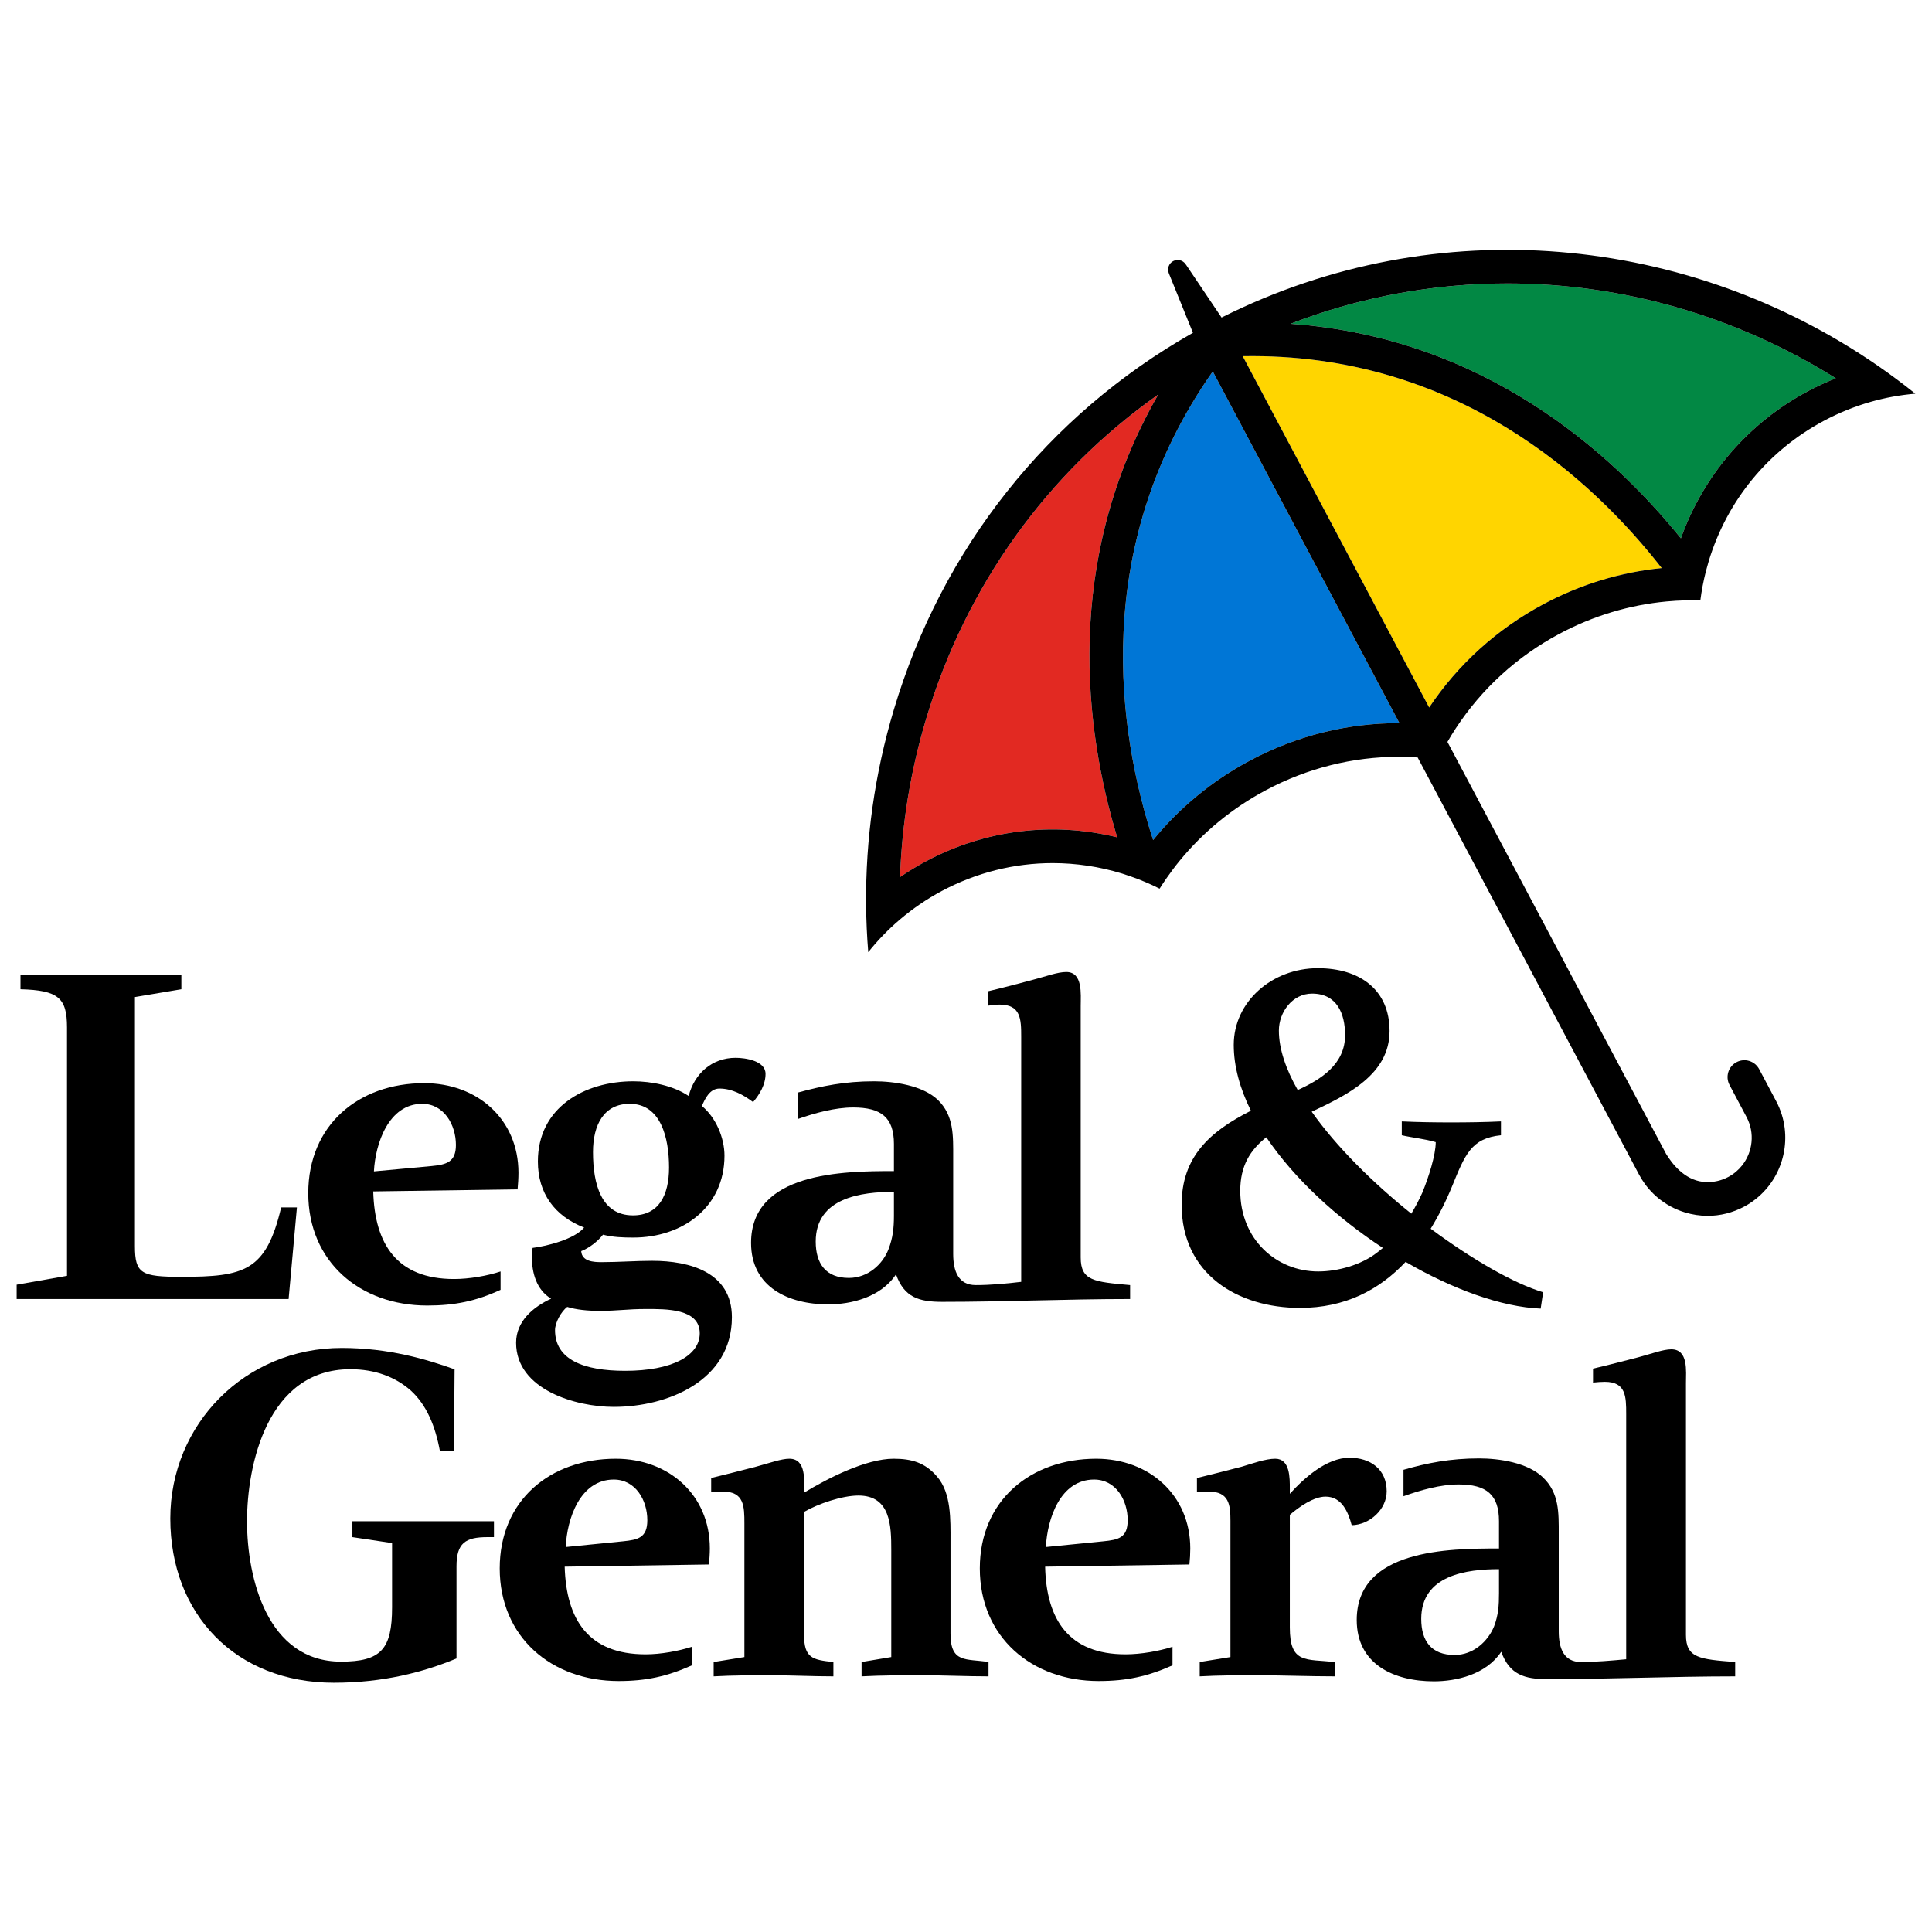
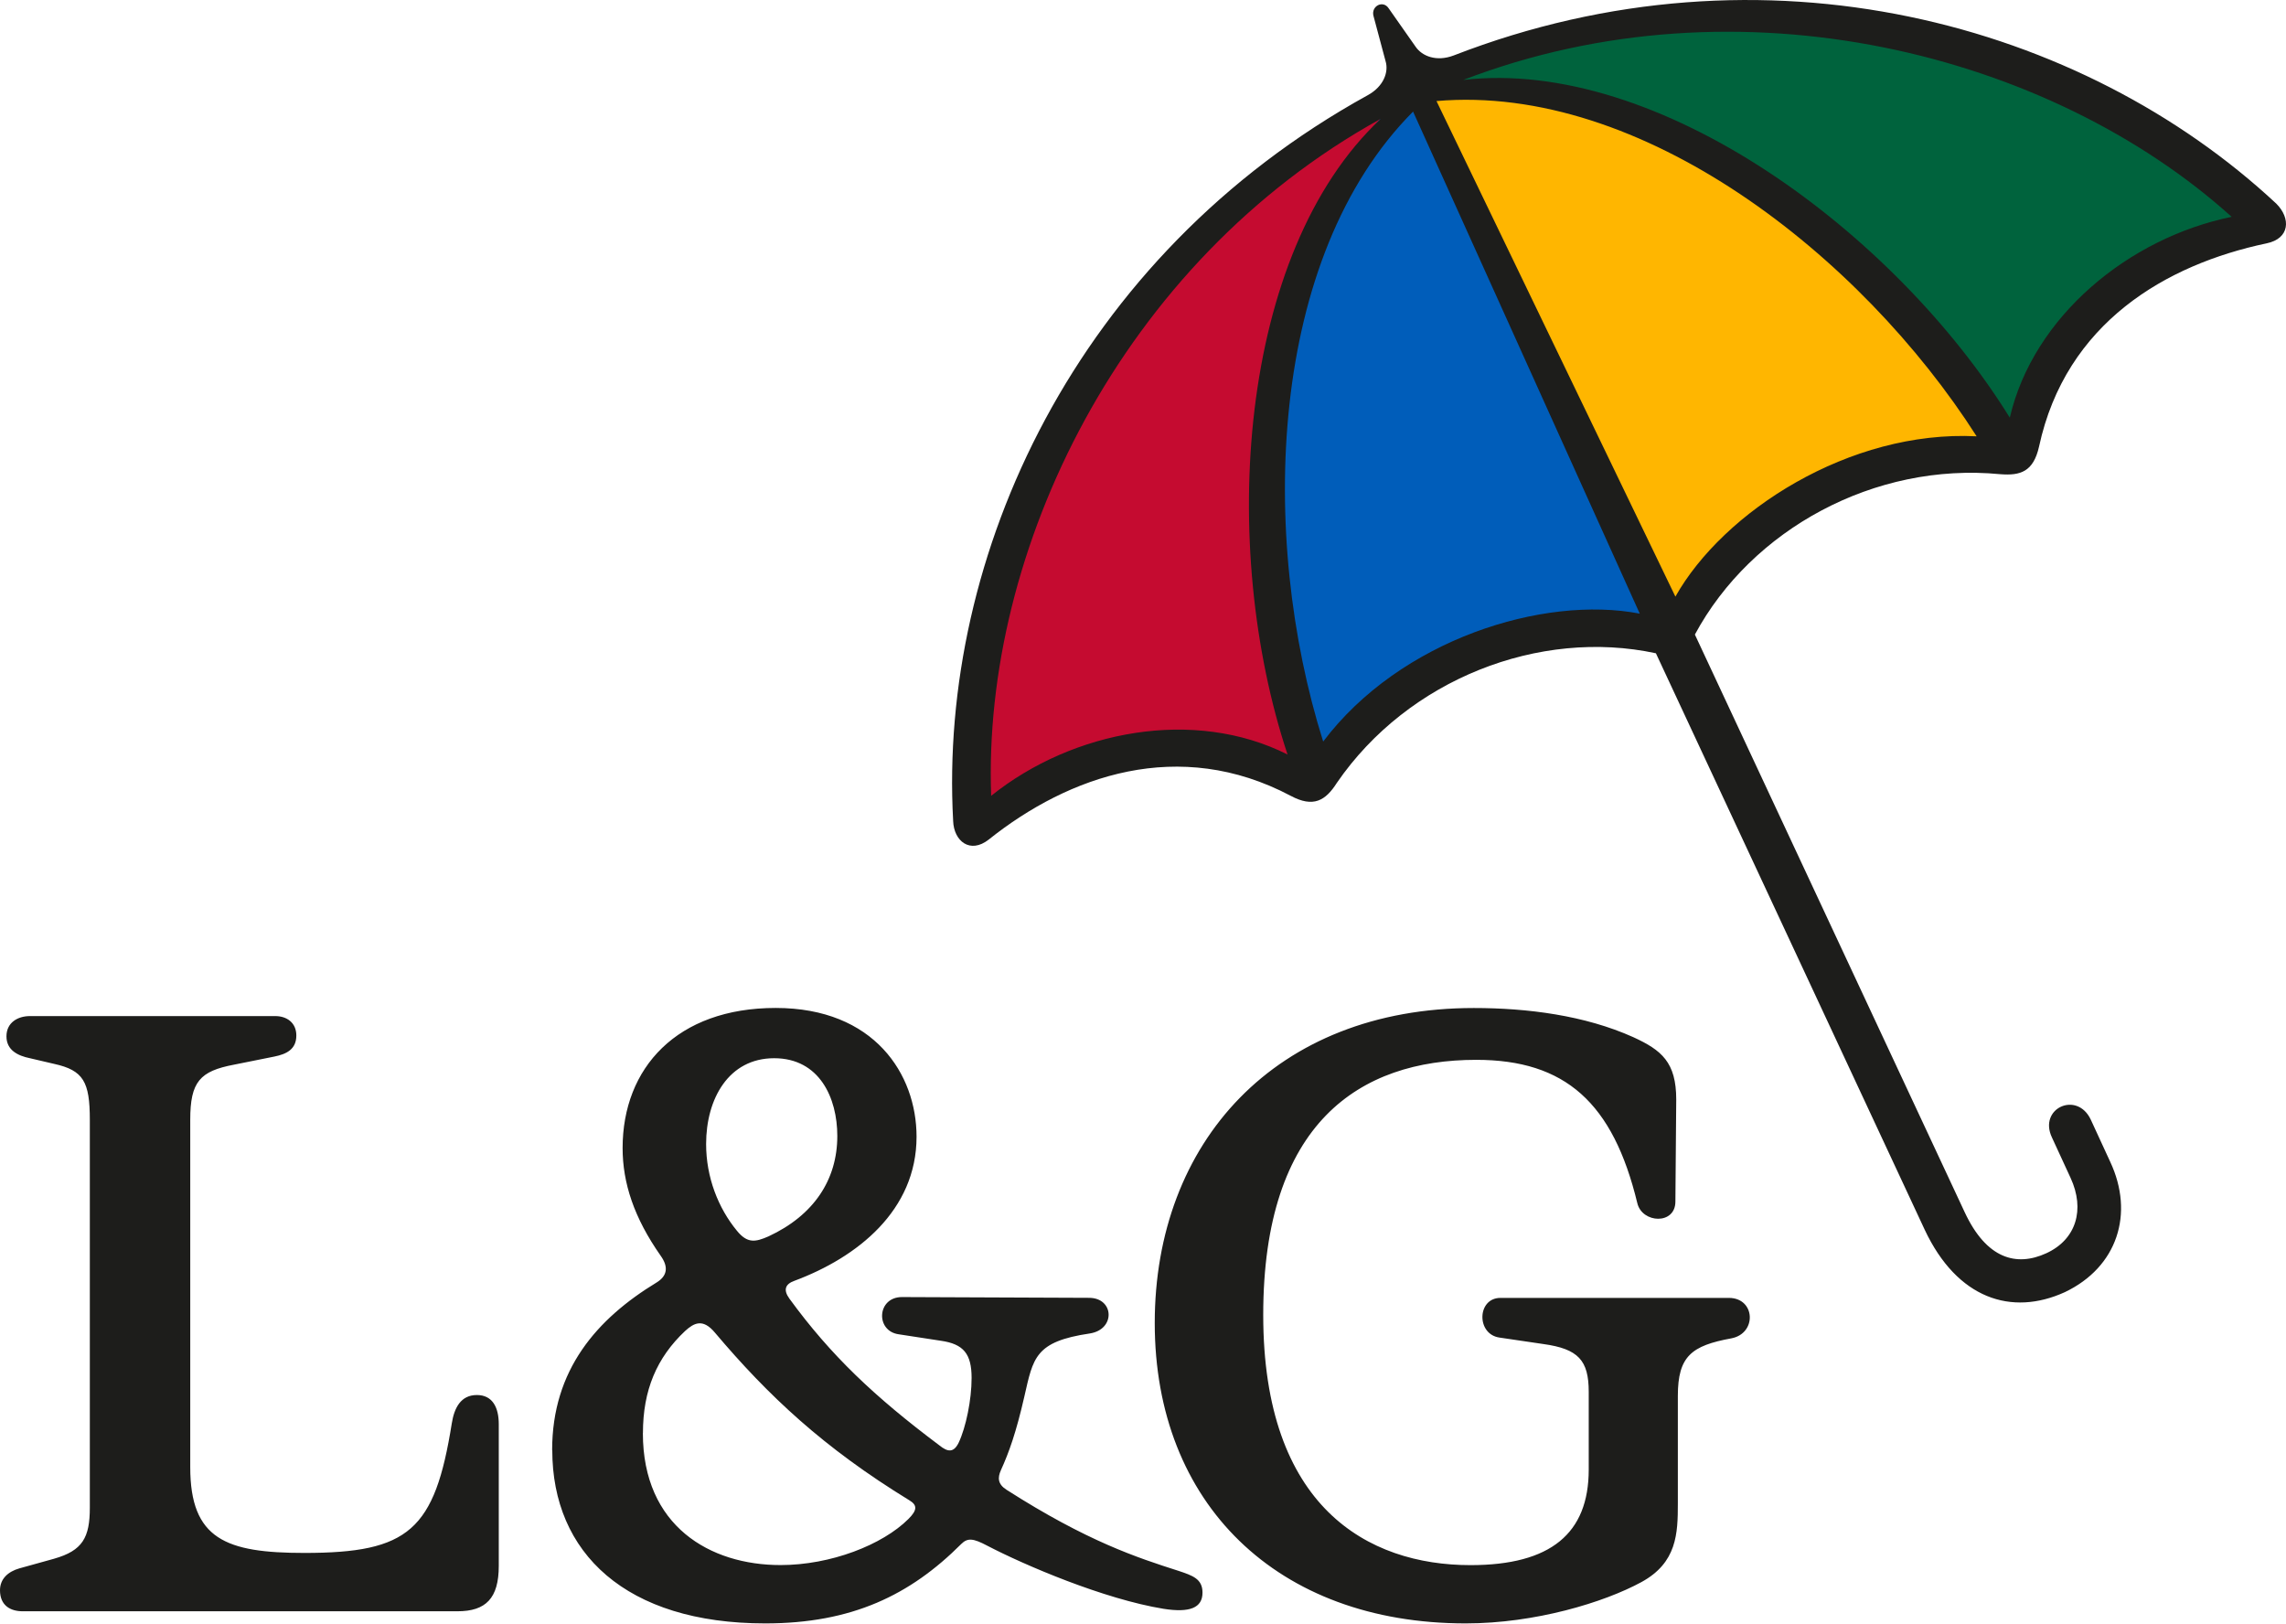
- <svg xmlns="http://www.w3.org/2000/svg" width="116px" height="116px" viewBox="0 0 116 116" version="1.1">
-   <g id="Foundations/Logos/114x114" stroke="none" stroke-width="1" fill="none" fill-rule="evenodd">
-     <g id="Foundation/Logos/114x114" transform="translate(1, 15)" fill-rule="nonzero">
-       <g id="AW">
-         <g id="Group" transform="translate(0, 43)" fill="#000000">
-           <path d="M91.652,19.589 C89.886,19.059 87.402,17.627 84.9,15.774 C85.381,14.988 85.813,14.135 86.173,13.257 C86.963,11.323 87.328,10.344 89.12,10.161 L89.12,9.331 C88.147,9.377 87.134,9.392 86.112,9.392 C85.136,9.392 84.153,9.377 83.165,9.331 L83.165,10.161 C83.834,10.317 84.541,10.376 85.204,10.575 C85.204,11.346 84.773,12.702 84.395,13.617 C84.195,14.059 83.975,14.475 83.738,14.87 C81.444,13.03 79.253,10.87 77.756,8.748 C79.913,7.733 82.432,6.505 82.432,3.904 C82.432,1.419 80.637,0.131 78.126,0.131 C75.377,0.131 73.076,2.143 73.076,4.736 C73.076,6.04 73.459,7.377 74.106,8.69 C71.621,9.943 69.947,11.471 69.947,14.331 C69.947,18.496 73.308,20.529 77.054,20.529 C79.761,20.529 81.81,19.45 83.396,17.766 C86.22,19.408 89.149,20.475 91.504,20.571 L91.652,19.589 Z M77.777,1.657 C79.256,1.657 79.761,2.832 79.761,4.155 C79.761,5.891 78.332,6.806 76.917,7.446 C76.204,6.189 75.786,4.979 75.786,3.878 C75.786,2.767 76.601,1.657 77.777,1.657 Z M81.685,17.204 C80.725,17.959 79.304,18.34 78.15,18.34 C75.633,18.34 73.467,16.413 73.467,13.496 C73.467,12.016 74.044,11.065 75.031,10.282 C76.704,12.766 79.256,15.111 82.03,16.926 C81.921,17.026 81.804,17.115 81.685,17.204 Z" id="Shape" />
-           <path d="M80.158,33.574 C79.946,32.776 79.557,31.859 78.591,31.859 C77.861,31.859 76.999,32.48 76.443,32.952 L76.443,39.713 C76.443,41.906 77.391,41.602 79.148,41.79 L79.148,42.651 C77.604,42.651 76.027,42.586 74.493,42.586 C73.338,42.586 72.196,42.586 71.033,42.651 L71.033,41.79 L72.878,41.492 L72.878,33.316 C72.878,32.353 72.797,31.555 71.569,31.555 C71.328,31.555 71.103,31.555 70.866,31.578 L70.866,30.742 C71.764,30.526 72.666,30.291 73.564,30.06 C74.173,29.878 74.981,29.584 75.566,29.584 C76.464,29.584 76.443,30.742 76.443,31.388 L76.443,31.69 C77.301,30.742 78.652,29.524 80.028,29.524 C81.274,29.524 82.259,30.21 82.259,31.54 C82.259,32.63 81.231,33.555 80.158,33.574 Z" id="Path" />
-           <path d="M54.375,42.586 C53.16,42.586 51.937,42.586 50.73,42.651 L50.73,41.79 L52.513,41.492 L52.513,35.054 C52.513,33.618 52.476,31.794 50.541,31.794 C49.572,31.794 48.113,32.289 47.278,32.776 L47.278,40.16 C47.278,41.54 47.771,41.663 49.039,41.79 L49.039,42.651 C47.795,42.651 46.548,42.586 45.329,42.586 C44.162,42.586 43.01,42.586 41.849,42.651 L41.849,41.79 L43.695,41.492 L43.695,33.467 C43.695,32.441 43.678,31.555 42.403,31.555 C42.167,31.555 41.934,31.555 41.7,31.578 L41.7,30.742 C42.6,30.526 43.498,30.291 44.4,30.06 C45.217,29.84 45.909,29.584 46.394,29.584 C47.434,29.584 47.278,30.934 47.278,31.62 C48.691,30.763 50.99,29.584 52.654,29.584 C53.738,29.584 54.547,29.817 55.263,30.657 C56.125,31.644 56.07,33.274 56.07,34.522 L56.07,40.095 C56.07,41.875 57.003,41.577 58.352,41.79 L58.352,42.651 C57.044,42.651 55.707,42.586 54.375,42.586 Z" id="Path" />
-           <path d="M16.329,19.995 L0,19.995 L0,19.135 L3.023,18.602 L3.023,3.684 C3.023,1.907 2.493,1.457 0.23,1.395 L0.23,0.535 L9.889,0.535 L9.889,1.395 L7.101,1.863 L7.101,16.82 C7.101,18.475 7.484,18.662 9.889,18.662 C13.689,18.662 14.975,18.321 15.882,14.494 L16.828,14.494 L16.329,19.995 Z" id="Path" />
-           <path d="M28.27,34.29 C26.94,34.29 26.409,34.648 26.409,36.045 C26.409,36.045 26.409,40.145 26.409,41.577 C24.406,42.411 21.984,43.034 19.049,43.034 C13.147,43.034 9.225,38.92 9.225,33.17 C9.225,27.524 13.701,22.933 19.517,22.933 C22.349,22.933 24.624,23.62 26.294,24.216 L26.256,29.137 L25.416,29.137 C25.139,27.632 24.624,26.364 23.663,25.488 C22.739,24.672 21.516,24.21 20.036,24.21 C15.023,24.21 13.832,30.009 13.832,33.337 C13.832,36.754 15.051,41.767 19.475,41.767 C21.882,41.767 22.541,41.014 22.541,38.501 L22.541,34.648 L20.159,34.29 L20.159,33.337 L28.658,33.337 L28.658,34.29 L28.27,34.29 Z" id="Path" />
-           <path d="M91.901,42.818 C90.549,42.818 89.633,42.558 89.136,41.174 C88.215,42.558 86.421,42.949 85.093,42.949 C82.689,42.949 80.46,41.921 80.46,39.266 C80.46,35.016 85.973,34.973 89.002,34.973 L89.002,33.337 C89.002,31.748 88.256,31.128 86.576,31.128 C85.481,31.128 84.284,31.472 83.268,31.836 L83.268,30.248 C84.68,29.84 86.078,29.565 87.803,29.565 C89.025,29.565 90.72,29.817 91.638,30.701 C92.625,31.644 92.589,32.824 92.589,34.114 L92.589,39.95 C92.589,40.976 92.896,41.789 93.922,41.789 C94.821,41.789 95.765,41.705 96.639,41.624 L96.639,26.898 C96.639,25.852 96.625,24.967 95.357,24.967 C95.127,24.967 94.894,24.988 94.647,25.011 L94.647,24.175 C95.548,23.967 96.449,23.726 97.358,23.495 C98.171,23.278 98.864,23.015 99.348,23.015 C100.382,23.015 100.227,24.326 100.227,25.058 L100.227,40.16 C100.227,41.556 101.04,41.624 103.183,41.79 L103.183,42.651 C99.406,42.651 95.679,42.818 91.901,42.818 Z M89.002,36.215 C87.093,36.215 84.333,36.557 84.333,39.197 C84.333,40.53 84.938,41.367 86.335,41.367 C87.464,41.367 88.34,40.549 88.707,39.648 C88.965,38.96 89.002,38.403 89.002,37.651 L89.002,36.215 Z" id="Shape" />
-           <path d="M55.574,20.165 C54.193,20.165 53.292,19.908 52.797,18.514 C51.874,19.908 50.078,20.317 48.731,20.317 C46.343,20.317 44.095,19.284 44.095,16.625 C44.095,12.375 49.619,12.313 52.673,12.313 L52.673,10.681 C52.673,9.093 51.906,8.494 50.227,8.494 C49.128,8.494 47.912,8.832 46.921,9.18 L46.921,7.594 C48.341,7.207 49.71,6.922 51.478,6.922 C52.673,6.922 54.39,7.161 55.315,8.043 C56.28,8.988 56.231,10.186 56.231,11.477 L56.231,17.292 C56.231,18.321 56.54,19.159 57.587,19.159 C58.471,19.159 59.412,19.072 60.314,18.964 L60.314,4.243 C60.314,3.19 60.29,2.316 59.016,2.316 C58.785,2.316 58.552,2.362 58.318,2.38 L58.318,1.518 C59.218,1.306 60.119,1.069 61,0.832 C61.812,0.62 62.496,0.359 63.02,0.359 C64.026,0.359 63.887,1.691 63.887,2.397 L63.887,17.502 C63.887,18.904 64.688,18.964 66.853,19.159 L66.853,19.995 C63.057,19.995 59.344,20.165 55.574,20.165 Z M52.673,13.561 C50.74,13.561 47.977,13.898 47.977,16.541 C47.977,17.868 48.58,18.729 49.966,18.729 C51.125,18.729 52.012,17.893 52.351,16.995 C52.606,16.327 52.673,15.745 52.673,14.996 L52.673,13.561 Z" id="Shape" />
-           <path d="M70.413,35.933 L61.751,36.064 C61.824,39.243 63.169,41.328 66.579,41.328 C67.505,41.328 68.606,41.131 69.399,40.873 L69.399,41.99 C67.912,42.651 66.649,42.932 64.967,42.932 C60.941,42.932 57.829,40.295 57.829,36.168 C57.829,32.094 60.873,29.584 64.822,29.584 C67.974,29.584 70.466,31.748 70.466,34.973 C70.466,35.272 70.448,35.617 70.413,35.933 Z M64.689,30.834 C62.657,30.834 61.882,33.189 61.795,34.885 L65.25,34.541 C66.156,34.451 66.707,34.328 66.707,33.274 C66.707,32.071 66.001,30.834 64.689,30.834 Z" id="Shape" />
-           <path d="M44.217,8.17 C43.614,7.72 42.944,7.358 42.198,7.358 C41.62,7.358 41.333,7.955 41.143,8.406 C41.982,9.093 42.499,10.317 42.499,11.388 C42.499,14.494 39.966,16.305 37.025,16.305 C36.411,16.305 35.809,16.284 35.203,16.132 C34.881,16.541 34.388,16.926 33.897,17.119 C33.936,17.747 34.646,17.781 35.117,17.781 C36.144,17.781 37.158,17.701 38.163,17.701 C40.417,17.701 42.944,18.39 42.944,21.087 C42.944,24.889 39.108,26.472 35.85,26.472 C33.574,26.472 29.987,25.439 29.987,22.618 C29.987,21.326 31.018,20.468 32.09,19.974 C31.207,19.442 30.933,18.428 30.933,17.442 C30.933,17.267 30.953,17.103 30.978,16.926 C31.857,16.82 33.51,16.392 34.071,15.704 C32.301,15.015 31.295,13.643 31.295,11.735 C31.295,8.494 34.087,6.922 37.025,6.922 C38.124,6.922 39.426,7.184 40.348,7.804 C40.695,6.459 41.747,5.512 43.167,5.512 C43.742,5.512 44.964,5.685 44.964,6.475 C44.964,7.118 44.615,7.7 44.217,8.17 Z M36.813,8.274 C35.268,8.274 34.604,9.519 34.604,11.172 C34.604,13.088 35.094,14.972 37.003,14.972 C38.552,14.972 39.17,13.772 39.17,12.097 C39.17,10.317 38.679,8.274 36.813,8.274 Z M37.773,20.595 C36.656,20.595 36.118,20.706 35.006,20.706 C34.271,20.706 33.595,20.637 33.056,20.468 C32.69,20.749 32.325,21.411 32.325,21.862 C32.325,23.64 34.045,24.306 36.538,24.306 C39.339,24.306 41.014,23.405 41.014,22.053 C41.014,20.556 38.978,20.595 37.773,20.595 Z" id="Shape" />
-           <path d="M30.077,13.41 L21.41,13.534 C21.496,16.691 22.825,18.794 26.26,18.794 C27.187,18.794 28.264,18.602 29.055,18.34 L29.055,19.442 C27.579,20.124 26.301,20.386 24.652,20.386 C20.618,20.386 17.509,17.762 17.509,13.643 C17.509,9.542 20.532,7.034 24.475,7.034 C27.659,7.034 30.129,9.199 30.129,12.417 C30.129,12.745 30.105,13.088 30.077,13.41 Z M24.35,8.274 C22.335,8.274 21.536,10.66 21.451,12.332 L24.912,12.012 C25.809,11.926 26.374,11.771 26.374,10.745 C26.374,9.542 25.665,8.274 24.35,8.274 Z" id="Shape" />
-           <path d="M41.57,35.933 L32.904,36.064 C32.996,39.243 34.327,41.328 37.762,41.328 C38.679,41.328 39.746,41.131 40.544,40.873 L40.544,41.99 C39.058,42.651 37.806,42.932 36.144,42.932 C32.11,42.932 29.004,40.295 29.004,36.168 C29.004,32.094 32.018,29.584 35.975,29.584 C39.145,29.584 41.62,31.748 41.62,34.973 C41.62,35.272 41.594,35.617 41.57,35.933 Z M35.85,30.834 C33.831,30.834 33.04,33.189 32.968,34.885 L36.411,34.541 C37.307,34.451 37.866,34.328 37.866,33.274 C37.866,32.071 37.158,30.834 35.85,30.834 Z" id="Shape" />
-         </g>
-         <path d="M99.923,17.321 C101.29,13.512 103.981,10.391 107.571,8.477 C108.111,8.189 108.663,7.937 109.224,7.714 C103.31,4.005 96.459,2.019 89.508,2.019 C85.136,2.019 80.725,2.805 76.484,4.441 C88.064,5.263 95.729,12.132 99.923,17.321 Z" id="Path" fill="#028844" />
-         <path d="M54.6,28.182 C53.667,31.303 53.151,34.484 53.039,37.662 C53.537,37.32 54.058,37.002 54.603,36.711 C58.157,34.817 62.197,34.318 66.077,35.275 C64.145,28.886 62.785,18.725 68.542,8.689 C61.877,13.388 56.997,20.171 54.6,28.182 Z" id="Path" fill="#E22922" />
-         <path d="M68.235,35.44 C69.816,33.499 71.782,31.875 74.055,30.663 C76.863,29.165 79.93,28.41 83.024,28.417 L71.817,7.302 C64.395,17.878 66.149,29.025 68.235,35.44 Z" id="Path" fill="#0076D6" />
-         <path d="M91.694,21.264 C93.929,20.072 96.327,19.35 98.773,19.109 C94.632,13.799 86.425,6.159 73.615,6.386 L84.81,27.48 C86.535,24.897 88.88,22.764 91.694,21.264 Z" id="Path" fill="#FFD500" />
-         <path d="M111.726,6.945 C100.381,-0.877 85.345,-2.443 72.375,4.05 L72.345,4.066 L70.235,0.931 L70.178,0.851 C70.014,0.619 69.699,0.539 69.44,0.677 C69.18,0.815 69.071,1.12 69.171,1.386 L69.203,1.471 L70.626,4.983 L70.595,5 C61.914,9.923 55.567,17.911 52.67,27.602 C51.517,31.456 50.966,35.4 51.002,39.32 C51.01,40.272 51.053,41.223 51.131,42.17 C51.696,41.462 52.333,40.803 53.037,40.205 C53.798,39.559 54.635,38.983 55.55,38.495 C57.634,37.385 59.908,36.822 62.203,36.822 C63.599,36.822 65.003,37.03 66.376,37.45 C66.496,37.487 66.614,37.529 66.732,37.569 C66.775,37.583 66.819,37.597 66.862,37.612 C67.47,37.822 68.057,38.071 68.624,38.356 C68.762,38.137 68.905,37.922 69.053,37.71 C69.296,37.363 69.548,37.023 69.816,36.696 C71.227,34.971 72.978,33.526 75.002,32.447 C77.501,31.115 80.229,30.439 82.982,30.439 C83.052,30.439 83.122,30.442 83.193,30.443 C83.501,30.447 83.81,30.458 84.118,30.479 L97.048,54.84 L97.406,55.516 C97.511,55.714 97.63,55.902 97.759,56.081 C98.068,56.505 98.442,56.871 98.869,57.166 C99.009,57.263 99.153,57.353 99.303,57.434 C99.574,57.58 99.861,57.701 100.162,57.793 C100.613,57.931 101.074,58 101.533,58 C102.286,58 103.033,57.814 103.717,57.45 C104.041,57.278 104.336,57.071 104.6,56.838 C105.357,56.174 105.865,55.291 106.077,54.337 C106.312,53.284 106.19,52.147 105.647,51.122 L104.624,49.194 C104.362,48.701 103.752,48.512 103.261,48.776 C102.769,49.038 102.582,49.65 102.844,50.143 L103.867,52.071 C104.376,53.033 104.235,54.17 103.599,54.974 C103.379,55.251 103.102,55.489 102.77,55.666 C102.342,55.894 101.879,55.991 101.426,55.972 C101.389,55.971 101.354,55.969 101.318,55.967 C101.29,55.964 101.262,55.961 101.233,55.957 C100.124,55.824 99.386,54.864 99.034,54.28 L98.822,53.88 L85.906,29.545 C86.066,29.269 86.231,28.998 86.406,28.732 C87.956,26.366 90.079,24.413 92.641,23.048 C94.664,21.97 96.837,21.322 99.051,21.114 C99.429,21.078 99.809,21.056 100.189,21.046 C100.333,21.043 100.477,21.04 100.621,21.04 C100.778,21.04 100.935,21.044 101.091,21.048 C101.167,20.463 101.276,19.879 101.425,19.299 C101.447,19.212 101.473,19.126 101.497,19.039 C101.531,18.918 101.562,18.796 101.599,18.675 C102.708,15.036 105.166,12.048 108.518,10.261 C109.42,9.781 110.358,9.403 111.318,9.128 C112.198,8.877 113.095,8.714 114,8.638 C113.26,8.045 112.502,7.48 111.726,6.945 Z M66.077,35.275 C62.197,34.318 58.157,34.817 54.603,36.711 C54.058,37.002 53.537,37.32 53.039,37.662 C53.151,34.484 53.667,31.303 54.6,28.182 C56.997,20.171 61.877,13.388 68.542,8.689 C62.785,18.725 64.145,28.886 66.077,35.275 Z M74.055,30.663 C71.782,31.875 69.816,33.499 68.235,35.44 C66.149,29.025 64.395,17.878 71.817,7.302 L83.024,28.417 C79.93,28.41 76.863,29.165 74.055,30.663 Z M91.694,21.264 C88.88,22.764 86.535,24.897 84.81,27.48 L73.615,6.386 C86.425,6.159 94.632,13.799 98.773,19.109 C96.327,19.35 93.929,20.072 91.694,21.264 Z M107.571,8.477 C103.981,10.391 101.29,13.512 99.923,17.321 C95.729,12.132 88.064,5.263 76.484,4.441 C80.725,2.805 85.136,2.019 89.508,2.019 C96.459,2.019 103.31,4.005 109.224,7.714 C108.663,7.937 108.111,8.189 107.571,8.477 Z" id="Shape" fill="#000000" />
-       </g>
-     </g>
-   </g>
+ <svg xmlns="http://www.w3.org/2000/svg" id="Layer_1" data-name="Layer 1" viewBox="0 0 354.24 251.56">
+   <defs>
+     <style>
+       .cls-1 {
+         fill: #c50b30;
+       }
+ 
+       .cls-2 {
+         fill: #005dba;
+       }
+ 
+       .cls-3 {
+         fill: #1d1d1b;
+       }
+ 
+       .cls-4 {
+         fill: #00633d;
+       }
+ 
+       .cls-5 {
+         fill: #ffb600;
+       }
+     </style>
+   </defs>
+   <path class="cls-1" d="M216.38,16.66c-.56-.78-1.47-1.25-2.43-1.25-.53,0-1.04.14-1.45.38-19.56,10.78-35.81,27.3-46.98,47.75-10.34,18.93-15.64,40.2-14.92,59.87.04,1.13.7,2.13,1.75,2.62.4.18.82.27,1.24.27.66,0,1.33-.23,1.88-.66,7.6-6.09,17.47-9.58,27.09-9.58,5.65,0,11.05,1.22,15.58,3.51.42.22.88.33,1.38.33.71,0,1.41-.25,1.97-.73.93-.81,1.27-2.08.88-3.21-13.09-39.41-3.35-79.43,13.64-95.37,1.09-1.03,1.25-2.73.38-3.94Z" />
+   <path class="cls-2" d="M256.94,94.14c-.02-.1-.05-.19-.1-.29l-35.14-77.79c-.4-.9-1.22-1.55-2.15-1.72-.25-.06-.47-.06-.59-.06-.8,0-1.56.31-2.12.88-10.91,10.97-17.83,27.27-20.01,47.11-1.92,17.48-.02,36.49,5.34,53.53.15.46.4.87.71,1.19.09.09.18.17.33.29.52.4,1.15.61,1.82.61.94,0,1.82-.43,2.4-1.2,10.04-13.31,27.12-19.27,39.6-19.27,2.28,0,4.47.2,6.48.58.2.04.38.06.58.06.93,0,1.79-.42,2.34-1.14.64-.8.82-1.85.5-2.8Z" />
+   <path class="cls-5" d="M308.9,66.12s-.05-.09-.07-.13c-9.6-15.04-22.93-28.69-37.54-38.43-14.82-9.88-30.06-15.1-44.09-15.1-1.59,0-3.22.07-4.85.2-.99.08-1.88.65-2.36,1.51-.48.86-.51,1.89-.09,2.77l37.01,76.78c.48,1.01,1.47,1.67,2.64,1.71h.07c1.08,0,2.08-.59,2.62-1.54,6.36-11.33,23.19-23.36,41.85-23.36.69,0,1.37.02,2.22.06,1.09,0,2.05-.57,2.58-1.51.53-.93.53-2.05.01-2.97Z" />
+   <path class="cls-4" d="M347.85,31.37c-.06-.06-.13-.11-.2-.15-20.69-18.57-49.81-29.21-79.94-29.21-14.81,0-28.96,2.55-42.05,7.58-1.41.54-2.2,2.06-1.83,3.53.34,1.34,1.53,2.27,2.9,2.27.14,0,.3,0,.36-.02,1.46-.17,2.98-.25,4.52-.25,22.63,0,56.45,17.58,77.28,51.17.54.88,1.52,1.43,2.56,1.43.12,0,.32,0,.5-.04,1.21-.2,2.16-1.1,2.42-2.28,3.2-13.79,16.38-25.65,32.05-28.86,1.12-.22,2.01-1.05,2.31-2.16.3-1.1-.04-2.25-.88-3.02Z" />
+   <path class="cls-3" d="M73.9,216.17c-2.51,0-3.51,2.01-3.89,4.39-2.64,16.56-6.65,20.08-22.84,20.08-12.17,0-17.69-2.13-17.69-13.3v-53.83c0-5.9,1.51-7.53,6.78-8.53l6.27-1.26c1.88-.38,3.39-1.13,3.39-3.26,0-2.01-1.51-3.01-3.26-3.01H4.64c-1.88,0-3.64,1-3.64,3.14s1.76,3.01,3.64,3.39l3.76.88c4.52,1,5.52,2.76,5.52,8.66v60.11c0,4.64-1.13,6.65-5.52,7.9h.01l-5.4,1.5c-1.76.5-3.01,1.63-3.01,3.39,0,2.38,1.63,3.26,3.51,3.26h67.38c4.39,0,6.4-2.01,6.4-7.03v-21.96c0-2.64-1-4.52-3.39-4.52ZM182.57,243.4c-6.27-2.01-14.05-4.52-26.6-12.55-1.38-.88-1.38-1.88-.88-3.01,1.26-2.76,2.38-5.9,3.64-11.42,1.38-6.02,1.63-8.53,10.16-9.79,4.02-.63,3.76-5.52-.13-5.52l-28.99-.12c-3.89,0-4.14,5.27-.5,5.77l6.52,1c3.51.5,4.77,2.01,4.77,5.77,0,3.39-.88,7.65-2.01,10.04-.75,1.51-1.63,1.51-3.01.38-10.04-7.53-16.81-13.93-23.21-22.71-1-1.38-.63-2.26.75-2.76,9.79-3.64,18.95-10.92,18.95-22.34,0-9.66-6.53-19.95-21.83-19.95s-23.72,9.29-23.72,21.71c0,5.4,1.76,10.79,5.9,16.69,1.26,1.76,1,3.14-.63,4.14-9.29,5.65-16.19,13.55-16.19,25.98h.02c0,15.94,11.42,26.85,33,26.85,13.43,0,22.46-4.39,30.37-12.3,1-1,1.88-.88,4.02.25,5.77,3.01,18.07,8.28,27.35,9.79,4.02.63,6.02-.13,6.02-2.51,0-2.13-1.51-2.64-3.77-3.39h0ZM119.96,163.98c7.03,0,9.79,6.15,9.79,12.05,0,6.78-3.64,12.3-10.67,15.56-2.01.88-3.26,1.13-4.89-.88-2.89-3.51-4.77-8.28-4.77-13.43,0-7.03,3.51-13.3,10.54-13.3ZM140.78,235.37c-4.02,4.02-12.05,7.15-19.83,7.15-10.92,0-21.33-6.02-21.33-20.45h.01c0-6.65,2.13-11.67,6.52-15.81,1.38-1.26,2.76-2.01,4.64.25,8.28,9.79,16.82,17.82,30.12,25.97,1.25.75,1.25,1.51-.13,2.89h0ZM352.74,31.56c-29.99-27.98-79.3-41.66-127.49-22.96-2.64,1-4.89.12-5.9-1.38l-4.14-5.9c-.88-1.38-2.76-.38-2.38,1.13l1.88,7.03c.5,1.63-.25,3.89-2.76,5.27-45.3,24.97-66.51,71.4-64.25,112.43v.03c.11,3.14,2.63,5.15,5.51,2.89,12.42-9.91,29.49-15.94,46.8-6.78,3.51,1.88,5.4.75,7.15-2.01,11.04-16.06,31.37-23.97,49.44-20.08l41.66,89.34c5.02,10.67,13.43,13.43,21.71,9.66,8.16-3.89,10.79-12.17,7.03-20.2l-3.01-6.53c-2.13-4.52-8.16-1.76-6.02,2.76l2.89,6.27c2.26,4.89.88,9.54-3.76,11.67s-9.29.88-12.67-6.4l-41.79-89.47c8.78-16.31,27.86-26.73,47.31-24.85,3.14.25,5.14-.38,6.02-4.27,4.14-19.2,19.7-28.23,35.26-31.5,3.64-.75,3.77-3.89,1.51-6.15ZM153.59,123.32c-1.38-37.89,20.08-82.69,60.36-104.9-22.21,20.83-25.1,66.38-14.43,98.5-14.43-7.28-33.25-3.77-45.93,6.4h0ZM205.04,114.91c-10.04-31.87-8.53-75.04,13.93-97.62l35.13,77.8c-14.93-2.89-37.13,4.02-49.06,19.82ZM259.62,92.45L222.6,15.66c31.75-2.76,65.75,23.84,83.7,51.95-19.7-1-39.27,11.67-46.68,24.84ZM311.44,64.72c-17.82-28.73-54.46-55.84-84.7-52.33,42.79-16.44,90.97-4.14,119.08,21.21-15.94,3.26-30.74,15.43-34.38,31.12ZM267.9,201.12h-35.39c-3.64,0-3.77,5.65-.13,6.15l6.78,1c5.4.75,7.03,2.51,7.03,7.4v12.05c0,9.91-5.9,14.81-18.32,14.81-15.94,0-32.12-9.03-32.12-38.77s14.93-39.53,33-39.53c13.8,0,21.21,6.65,24.97,22.21.75,3.14,5.9,3.39,5.9-.25l.13-15.81c0-5.77-2.26-7.65-6.65-9.66-7.53-3.39-16.44-4.52-24.72-4.52-30.74,0-49.44,20.83-49.44,48.81s18.95,46.55,48.18,46.55c10.79,0,21.46-3.26,27.23-6.4,5.52-3.01,5.65-7.53,5.65-12.17v-16.69c0-6.15,2.13-7.78,8.28-8.91,4.01-.75,3.76-6.27-.38-6.27h0Z" />
</svg>
